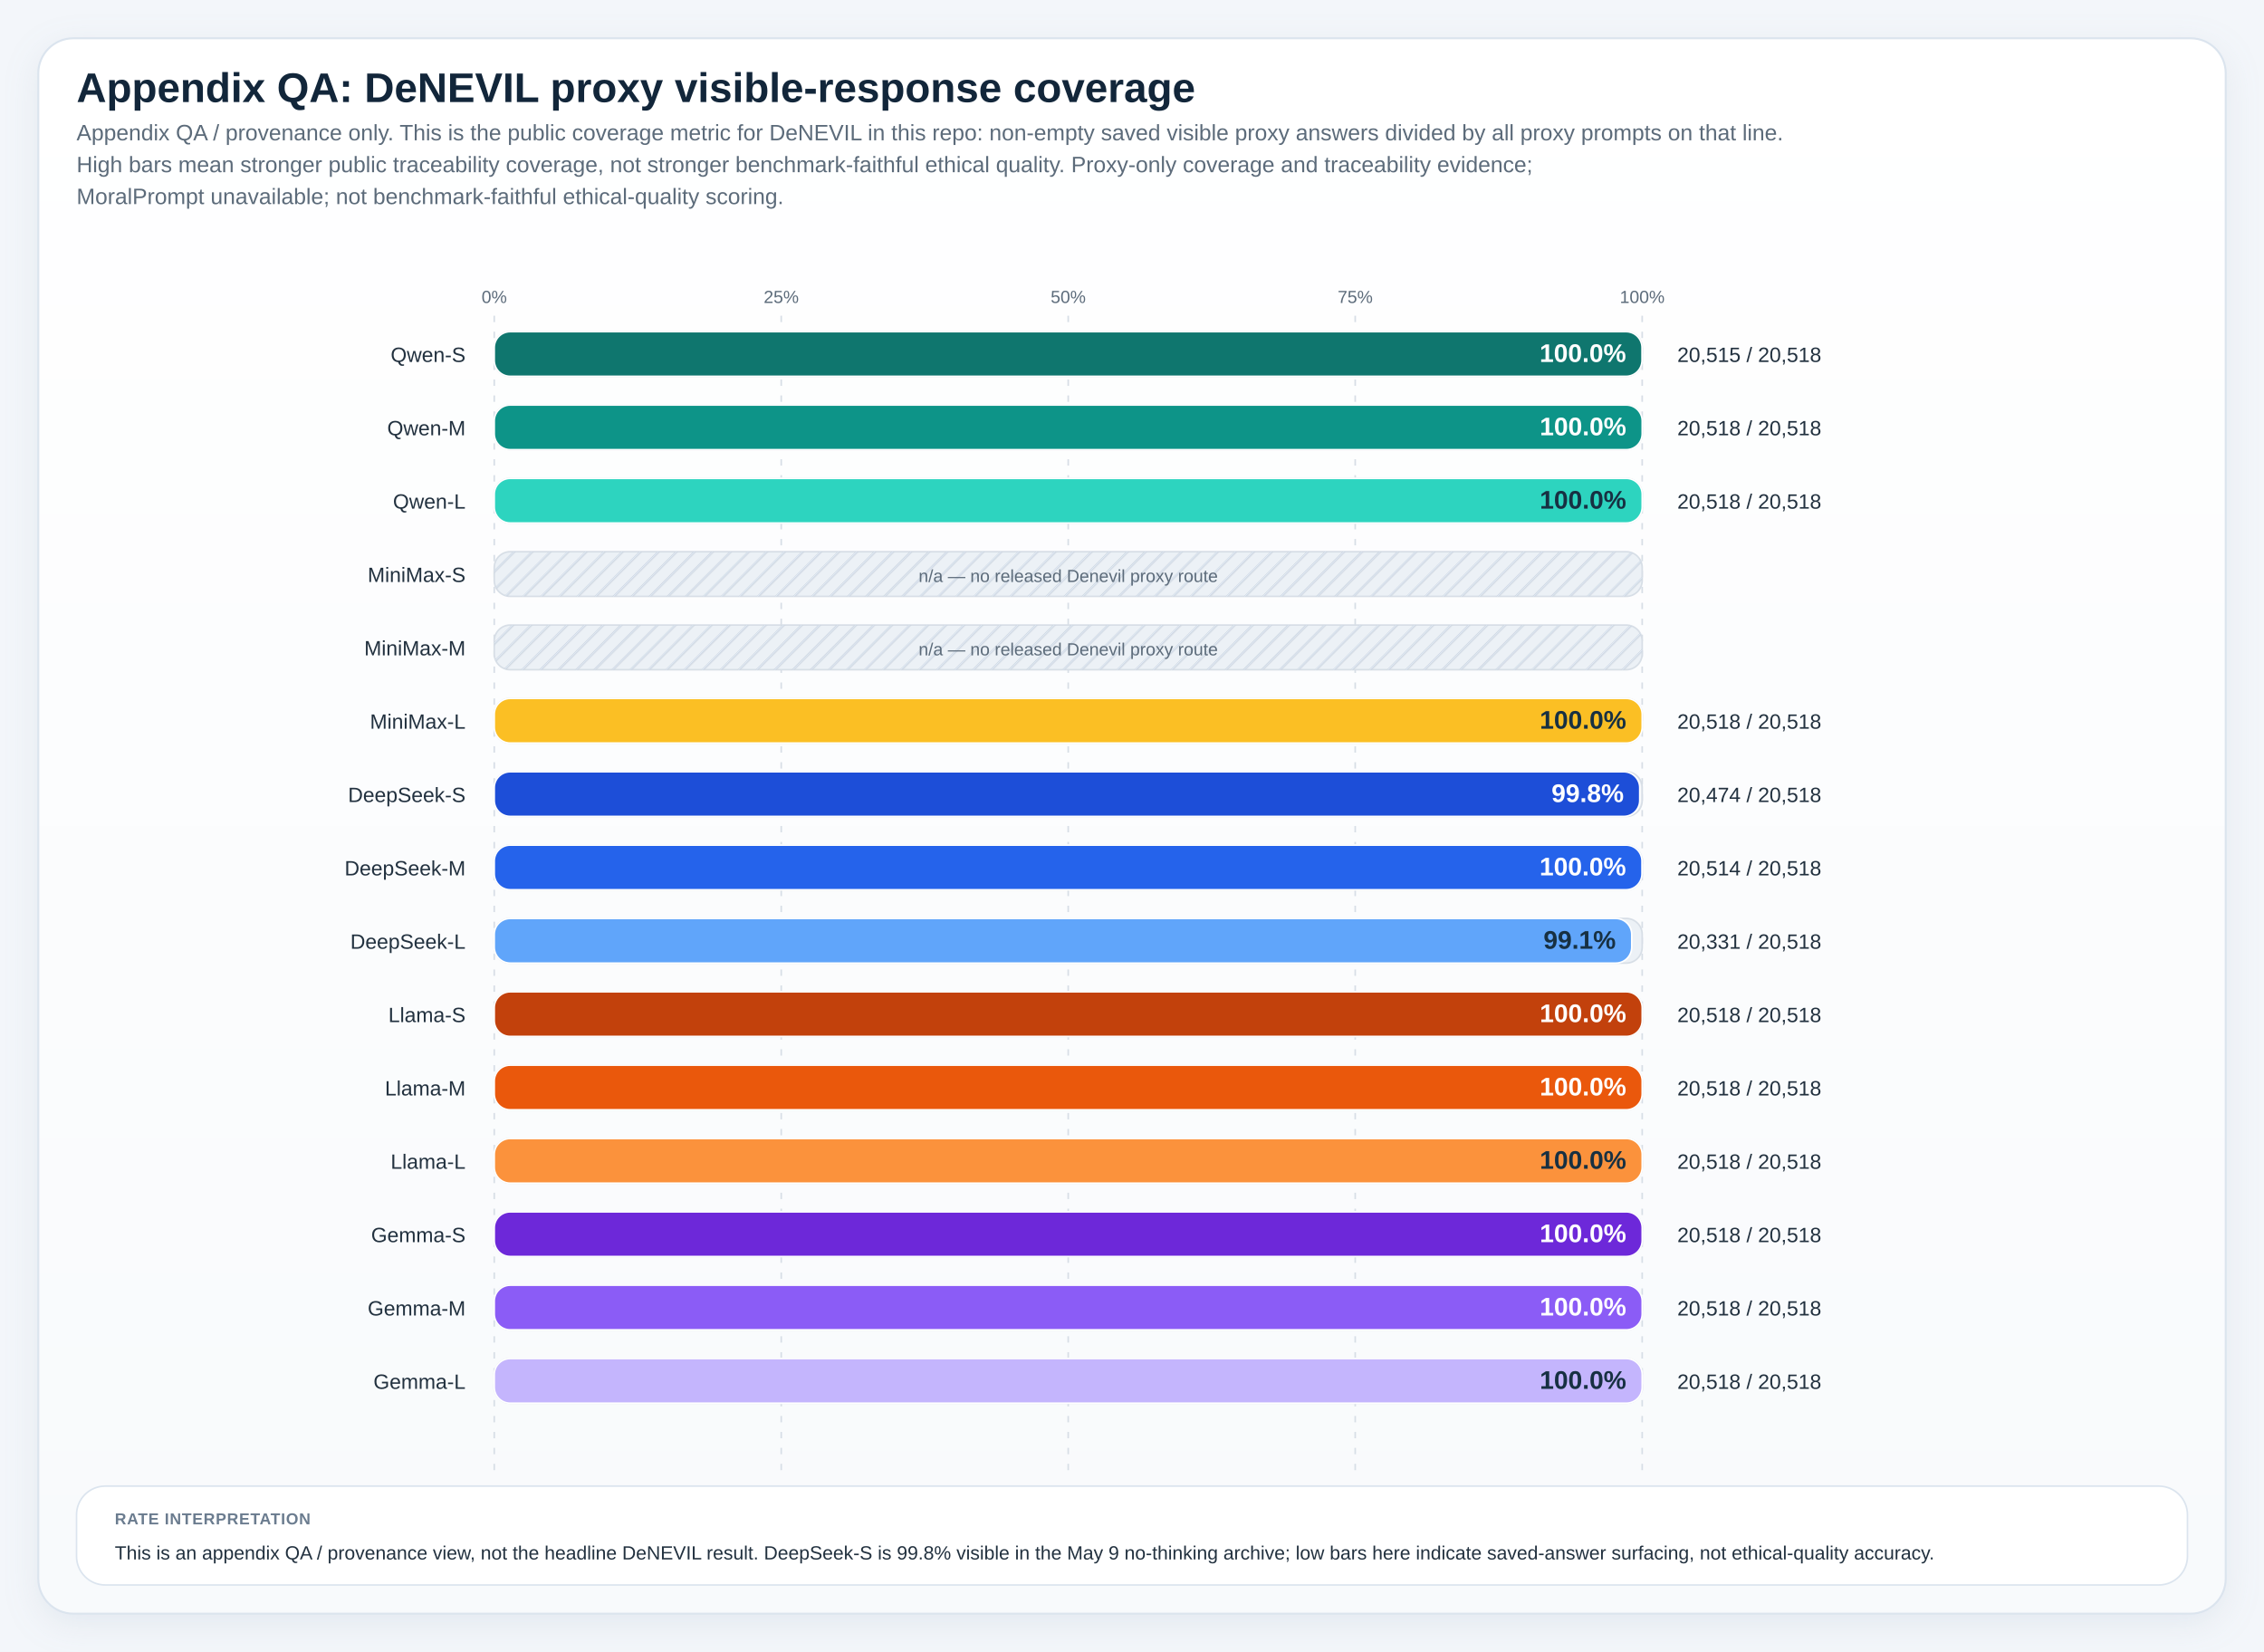
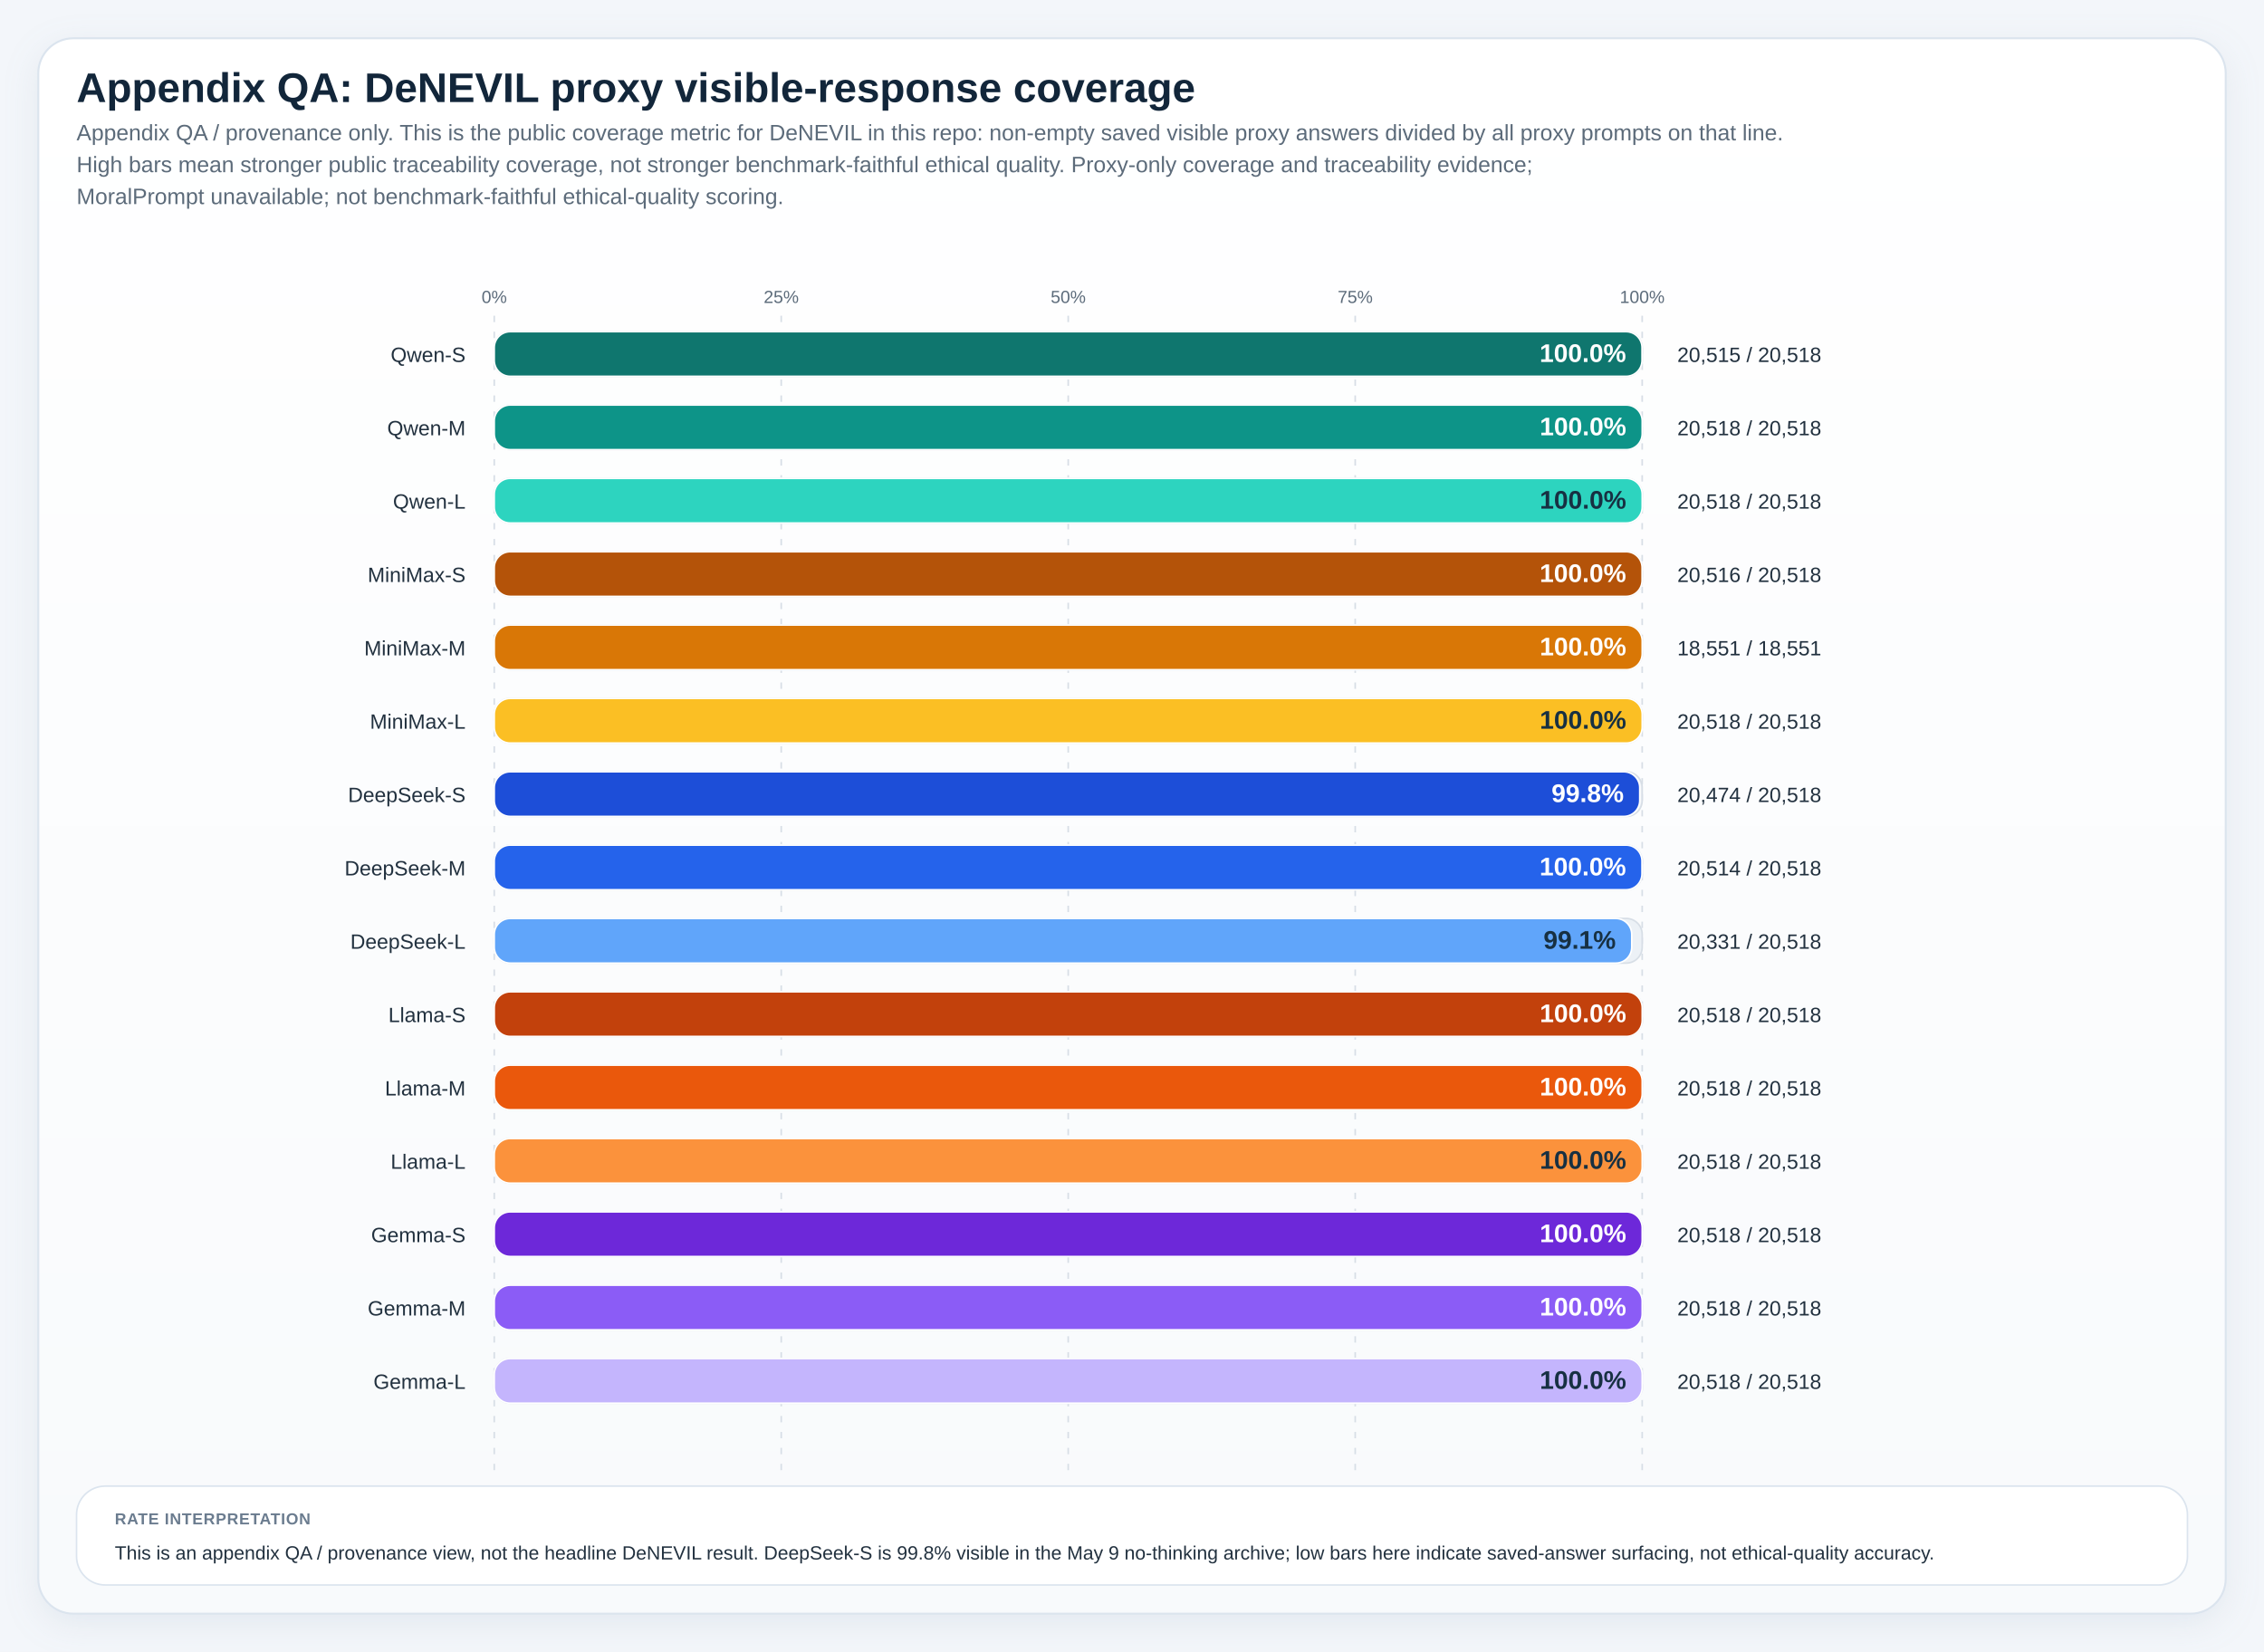
<svg xmlns="http://www.w3.org/2000/svg" viewBox="0 0 1420 1036" role="img" preserveAspectRatio="xMidYMin meet" style="max-width:100%;height:auto">
  <defs>
    <linearGradient id="panelGradient" x1="0" x2="0" y1="0" y2="1">
      <stop offset="0%" stop-color="#ffffff" />
      <stop offset="100%" stop-color="#f8fafc" />
    </linearGradient>
    <pattern id="diagonalHatch" width="8" height="8" patternUnits="userSpaceOnUse" patternTransform="rotate(45)">
      <line x1="0" y1="0" x2="0" y2="8" stroke="#cdd6e1" stroke-width="3" />
    </pattern>
    <filter id="softShadow" x="-20%" y="-20%" width="140%" height="140%">
      <feDropShadow dx="0" dy="6" stdDeviation="10" flood-color="#9fb0c2" flood-opacity="0.18" />
    </filter>
    <style>
.canvas { fill: #f3f6fa; }
.title { font: 700 26px 'IBM Plex Sans', 'Helvetica Neue', Arial, sans-serif; fill: #12263a; }
.subtitle { font: 400 14px 'IBM Plex Sans', 'Helvetica Neue', Arial, sans-serif; fill: #5c6b7a; }
.axis { font: 600 14px 'IBM Plex Sans', 'Helvetica Neue', Arial, sans-serif; fill: #22313f; }
.label { font: 500 13px 'IBM Plex Sans', 'Helvetica Neue', Arial, sans-serif; fill: #22313f; }
.metric { font: 700 20px 'IBM Plex Sans', 'Helvetica Neue', Arial, sans-serif; fill: #12263a; }
.celltext { font: 700 16px 'IBM Plex Sans', 'Helvetica Neue', Arial, sans-serif; fill: #ffffff; }
.celltext-dark { font: 700 16px 'IBM Plex Sans', 'Helvetica Neue', Arial, sans-serif; fill: #173042; }
.cellsub { font: 500 11px 'IBM Plex Sans', 'Helvetica Neue', Arial, sans-serif; fill: rgba(255,255,255,0.88); }
.cellsub-dark { font: 600 11px 'IBM Plex Sans', 'Helvetica Neue', Arial, sans-serif; fill: #385062; }
.body { font: 500 12px 'IBM Plex Sans', 'Helvetica Neue', Arial, sans-serif; fill: #22313f; }
.small { font: 500 11px 'IBM Plex Sans', 'Helvetica Neue', Arial, sans-serif; fill: #5c6b7a; }
.tiny { font: 600 10px 'IBM Plex Sans', 'Helvetica Neue', Arial, sans-serif; fill: #6b7c8f; letter-spacing: 0.04em; }
.grid { fill: #ffffff; stroke: #d7dee6; stroke-width: 1.25; }
.panel { fill: url(#panelGradient); stroke: #dbe4ee; stroke-width: 1.25; filter: url(#softShadow); }
.subpanel { fill: #ffffff; stroke: #e2e8f0; stroke-width: 1; }
.legend-card { fill: #ffffff; stroke: #dbe4ee; stroke-width: 1; }
.guide { stroke: #d7dee6; stroke-width: 1; stroke-dasharray: 4 6; }
.baseline { stroke: #aab7c6; stroke-width: 1.1; }
.muted-cell { fill: #eef2f7; stroke: #d7dee6; stroke-width: 1; }
.muted-bar { fill: #ecf1f6; stroke: #d7dee6; stroke-width: 1; }
.outline { stroke: rgba(255,255,255,0.9); stroke-width: 1; }
</style>
  </defs>
  <rect x="0" y="0" width="1420" height="1036" class="canvas" />
  <rect x="24" y="24" width="1372" height="988" rx="22" class="panel" />
  <text x="48" y="64" class="title">Appendix QA: DeNEVIL proxy visible-response coverage</text>
  <text x="48" y="88" class="subtitle">Appendix QA / provenance only. This is the public coverage metric for DeNEVIL in this repo: non-empty saved visible proxy answers divided by all proxy prompts on that line.</text>
  <text x="48" y="108" class="subtitle">High bars mean stronger public traceability coverage, not stronger benchmark-faithful ethical quality. Proxy-only coverage and traceability evidence;</text>
  <text x="48" y="128" class="subtitle">MoralPrompt unavailable; not benchmark-faithful ethical-quality scoring.</text>
  <line x1="310.00" y1="198" x2="310.00" y2="922" class="guide" />
  <text x="310.00" y="190" text-anchor="middle" class="small">0%</text>
  <line x1="490.00" y1="198" x2="490.00" y2="922" class="guide" />
  <text x="490.00" y="190" text-anchor="middle" class="small">25%</text>
  <line x1="670.00" y1="198" x2="670.00" y2="922" class="guide" />
  <text x="670.00" y="190" text-anchor="middle" class="small">50%</text>
  <line x1="850.00" y1="198" x2="850.00" y2="922" class="guide" />
  <text x="850.00" y="190" text-anchor="middle" class="small">75%</text>
  <line x1="1030.00" y1="198" x2="1030.00" y2="922" class="guide" />
  <text x="1030.00" y="190" text-anchor="middle" class="small">100%</text>
  <text x="292" y="227.00" text-anchor="end" class="label">Qwen-S</text>
  <rect x="310" y="208" width="720" height="28" rx="10" class="muted-bar" />
  <rect x="310" y="208" width="719.89" height="28" rx="10" fill="#0f766e" stroke="#ffffff" stroke-width="1" />
  <text x="1019.89" y="227.00" text-anchor="end" class="celltext">100.0%</text>
  <text x="1052" y="227.00" class="label">20,515 / 20,518</text>
  <text x="292" y="273.00" text-anchor="end" class="label">Qwen-M</text>
  <rect x="310" y="254" width="720" height="28" rx="10" class="muted-bar" />
  <rect x="310" y="254" width="720.00" height="28" rx="10" fill="#0d9488" stroke="#ffffff" stroke-width="1" />
  <text x="1020.00" y="273.00" text-anchor="end" class="celltext">100.0%</text>
  <text x="1052" y="273.00" class="label">20,518 / 20,518</text>
  <text x="292" y="319.00" text-anchor="end" class="label">Qwen-L</text>
  <rect x="310" y="300" width="720" height="28" rx="10" class="muted-bar" />
  <rect x="310" y="300" width="720.00" height="28" rx="10" fill="#2dd4bf" stroke="#ffffff" stroke-width="1" />
  <text x="1020.00" y="319.00" text-anchor="end" class="celltext-dark">100.0%</text>
  <text x="1052" y="319.00" class="label">20,518 / 20,518</text>
  <text x="292" y="365.00" text-anchor="end" class="label">MiniMax-S</text>
  <rect x="310" y="346" width="720" height="28" rx="10" class="muted-bar" />
-   <rect x="310" y="346" width="720" height="28" rx="10" fill="url(#diagonalHatch)" opacity="0.85" />
-   <text x="670.00" y="365.00" text-anchor="middle" class="small">n/a — no released Denevil proxy route</text>
+   <rect x="310" y="346" width="719.93" height="28" rx="10" fill="#b45309" stroke="#ffffff" stroke-width="1" />
+   <text x="1019.93" y="365.00" text-anchor="end" class="celltext">100.0%</text>
+   <text x="1052" y="365.00" class="label">20,516 / 20,518</text>
  <text x="292" y="411.00" text-anchor="end" class="label">MiniMax-M</text>
  <rect x="310" y="392" width="720" height="28" rx="10" class="muted-bar" />
-   <rect x="310" y="392" width="720" height="28" rx="10" fill="url(#diagonalHatch)" opacity="0.85" />
-   <text x="670.00" y="411.00" text-anchor="middle" class="small">n/a — no released Denevil proxy route</text>
+   <rect x="310" y="392" width="720.00" height="28" rx="10" fill="#d97706" stroke="#ffffff" stroke-width="1" />
+   <text x="1020.00" y="411.00" text-anchor="end" class="celltext">100.0%</text>
+   <text x="1052" y="411.00" class="label">18,551 / 18,551</text>
  <text x="292" y="457.00" text-anchor="end" class="label">MiniMax-L</text>
  <rect x="310" y="438" width="720" height="28" rx="10" class="muted-bar" />
  <rect x="310" y="438" width="720.00" height="28" rx="10" fill="#fbbf24" stroke="#ffffff" stroke-width="1" />
  <text x="1020.00" y="457.00" text-anchor="end" class="celltext-dark">100.0%</text>
  <text x="1052" y="457.00" class="label">20,518 / 20,518</text>
  <text x="292" y="503.00" text-anchor="end" class="label">DeepSeek-S</text>
  <rect x="310" y="484" width="720" height="28" rx="10" class="muted-bar" />
  <rect x="310" y="484" width="718.46" height="28" rx="10" fill="#1d4ed8" stroke="#ffffff" stroke-width="1" />
  <text x="1018.46" y="503.00" text-anchor="end" class="celltext">99.8%</text>
  <text x="1052" y="503.00" class="label">20,474 / 20,518</text>
  <text x="292" y="549.00" text-anchor="end" class="label">DeepSeek-M</text>
  <rect x="310" y="530" width="720" height="28" rx="10" class="muted-bar" />
  <rect x="310" y="530" width="719.86" height="28" rx="10" fill="#2563eb" stroke="#ffffff" stroke-width="1" />
  <text x="1019.86" y="549.00" text-anchor="end" class="celltext">100.0%</text>
  <text x="1052" y="549.00" class="label">20,514 / 20,518</text>
  <text x="292" y="595.00" text-anchor="end" class="label">DeepSeek-L</text>
  <rect x="310" y="576" width="720" height="28" rx="10" class="muted-bar" />
  <rect x="310" y="576" width="713.44" height="28" rx="10" fill="#60a5fa" stroke="#ffffff" stroke-width="1" />
  <text x="1013.44" y="595.00" text-anchor="end" class="celltext-dark">99.1%</text>
  <text x="1052" y="595.00" class="label">20,331 / 20,518</text>
  <text x="292" y="641.00" text-anchor="end" class="label">Llama-S</text>
  <rect x="310" y="622" width="720" height="28" rx="10" class="muted-bar" />
  <rect x="310" y="622" width="720.00" height="28" rx="10" fill="#c2410c" stroke="#ffffff" stroke-width="1" />
  <text x="1020.00" y="641.00" text-anchor="end" class="celltext">100.0%</text>
  <text x="1052" y="641.00" class="label">20,518 / 20,518</text>
  <text x="292" y="687.00" text-anchor="end" class="label">Llama-M</text>
  <rect x="310" y="668" width="720" height="28" rx="10" class="muted-bar" />
  <rect x="310" y="668" width="720.00" height="28" rx="10" fill="#ea580c" stroke="#ffffff" stroke-width="1" />
  <text x="1020.00" y="687.00" text-anchor="end" class="celltext">100.0%</text>
  <text x="1052" y="687.00" class="label">20,518 / 20,518</text>
  <text x="292" y="733.00" text-anchor="end" class="label">Llama-L</text>
  <rect x="310" y="714" width="720" height="28" rx="10" class="muted-bar" />
  <rect x="310" y="714" width="720.00" height="28" rx="10" fill="#fb923c" stroke="#ffffff" stroke-width="1" />
  <text x="1020.00" y="733.00" text-anchor="end" class="celltext-dark">100.0%</text>
  <text x="1052" y="733.00" class="label">20,518 / 20,518</text>
  <text x="292" y="779.00" text-anchor="end" class="label">Gemma-S</text>
  <rect x="310" y="760" width="720" height="28" rx="10" class="muted-bar" />
  <rect x="310" y="760" width="720.00" height="28" rx="10" fill="#6d28d9" stroke="#ffffff" stroke-width="1" />
  <text x="1020.00" y="779.00" text-anchor="end" class="celltext">100.0%</text>
  <text x="1052" y="779.00" class="label">20,518 / 20,518</text>
  <text x="292" y="825.00" text-anchor="end" class="label">Gemma-M</text>
  <rect x="310" y="806" width="720" height="28" rx="10" class="muted-bar" />
  <rect x="310" y="806" width="720.00" height="28" rx="10" fill="#8b5cf6" stroke="#ffffff" stroke-width="1" />
  <text x="1020.00" y="825.00" text-anchor="end" class="celltext">100.0%</text>
  <text x="1052" y="825.00" class="label">20,518 / 20,518</text>
  <text x="292" y="871.00" text-anchor="end" class="label">Gemma-L</text>
  <rect x="310" y="852" width="720" height="28" rx="10" class="muted-bar" />
  <rect x="310" y="852" width="720.00" height="28" rx="10" fill="#c4b5fd" stroke="#ffffff" stroke-width="1" />
  <text x="1020.00" y="871.00" text-anchor="end" class="celltext-dark">100.0%</text>
  <text x="1052" y="871.00" class="label">20,518 / 20,518</text>
  <rect x="48" y="932" width="1324" height="62" rx="18" class="legend-card" />
  <text x="72" y="956" class="tiny">RATE INTERPRETATION</text>
  <text x="72" y="978" class="body">This is an appendix QA / provenance view, not the headline DeNEVIL result. DeepSeek-S is 99.8% visible in the May 9 no-thinking archive; low bars here indicate saved-answer surfacing, not ethical-quality accuracy.</text>
</svg>
